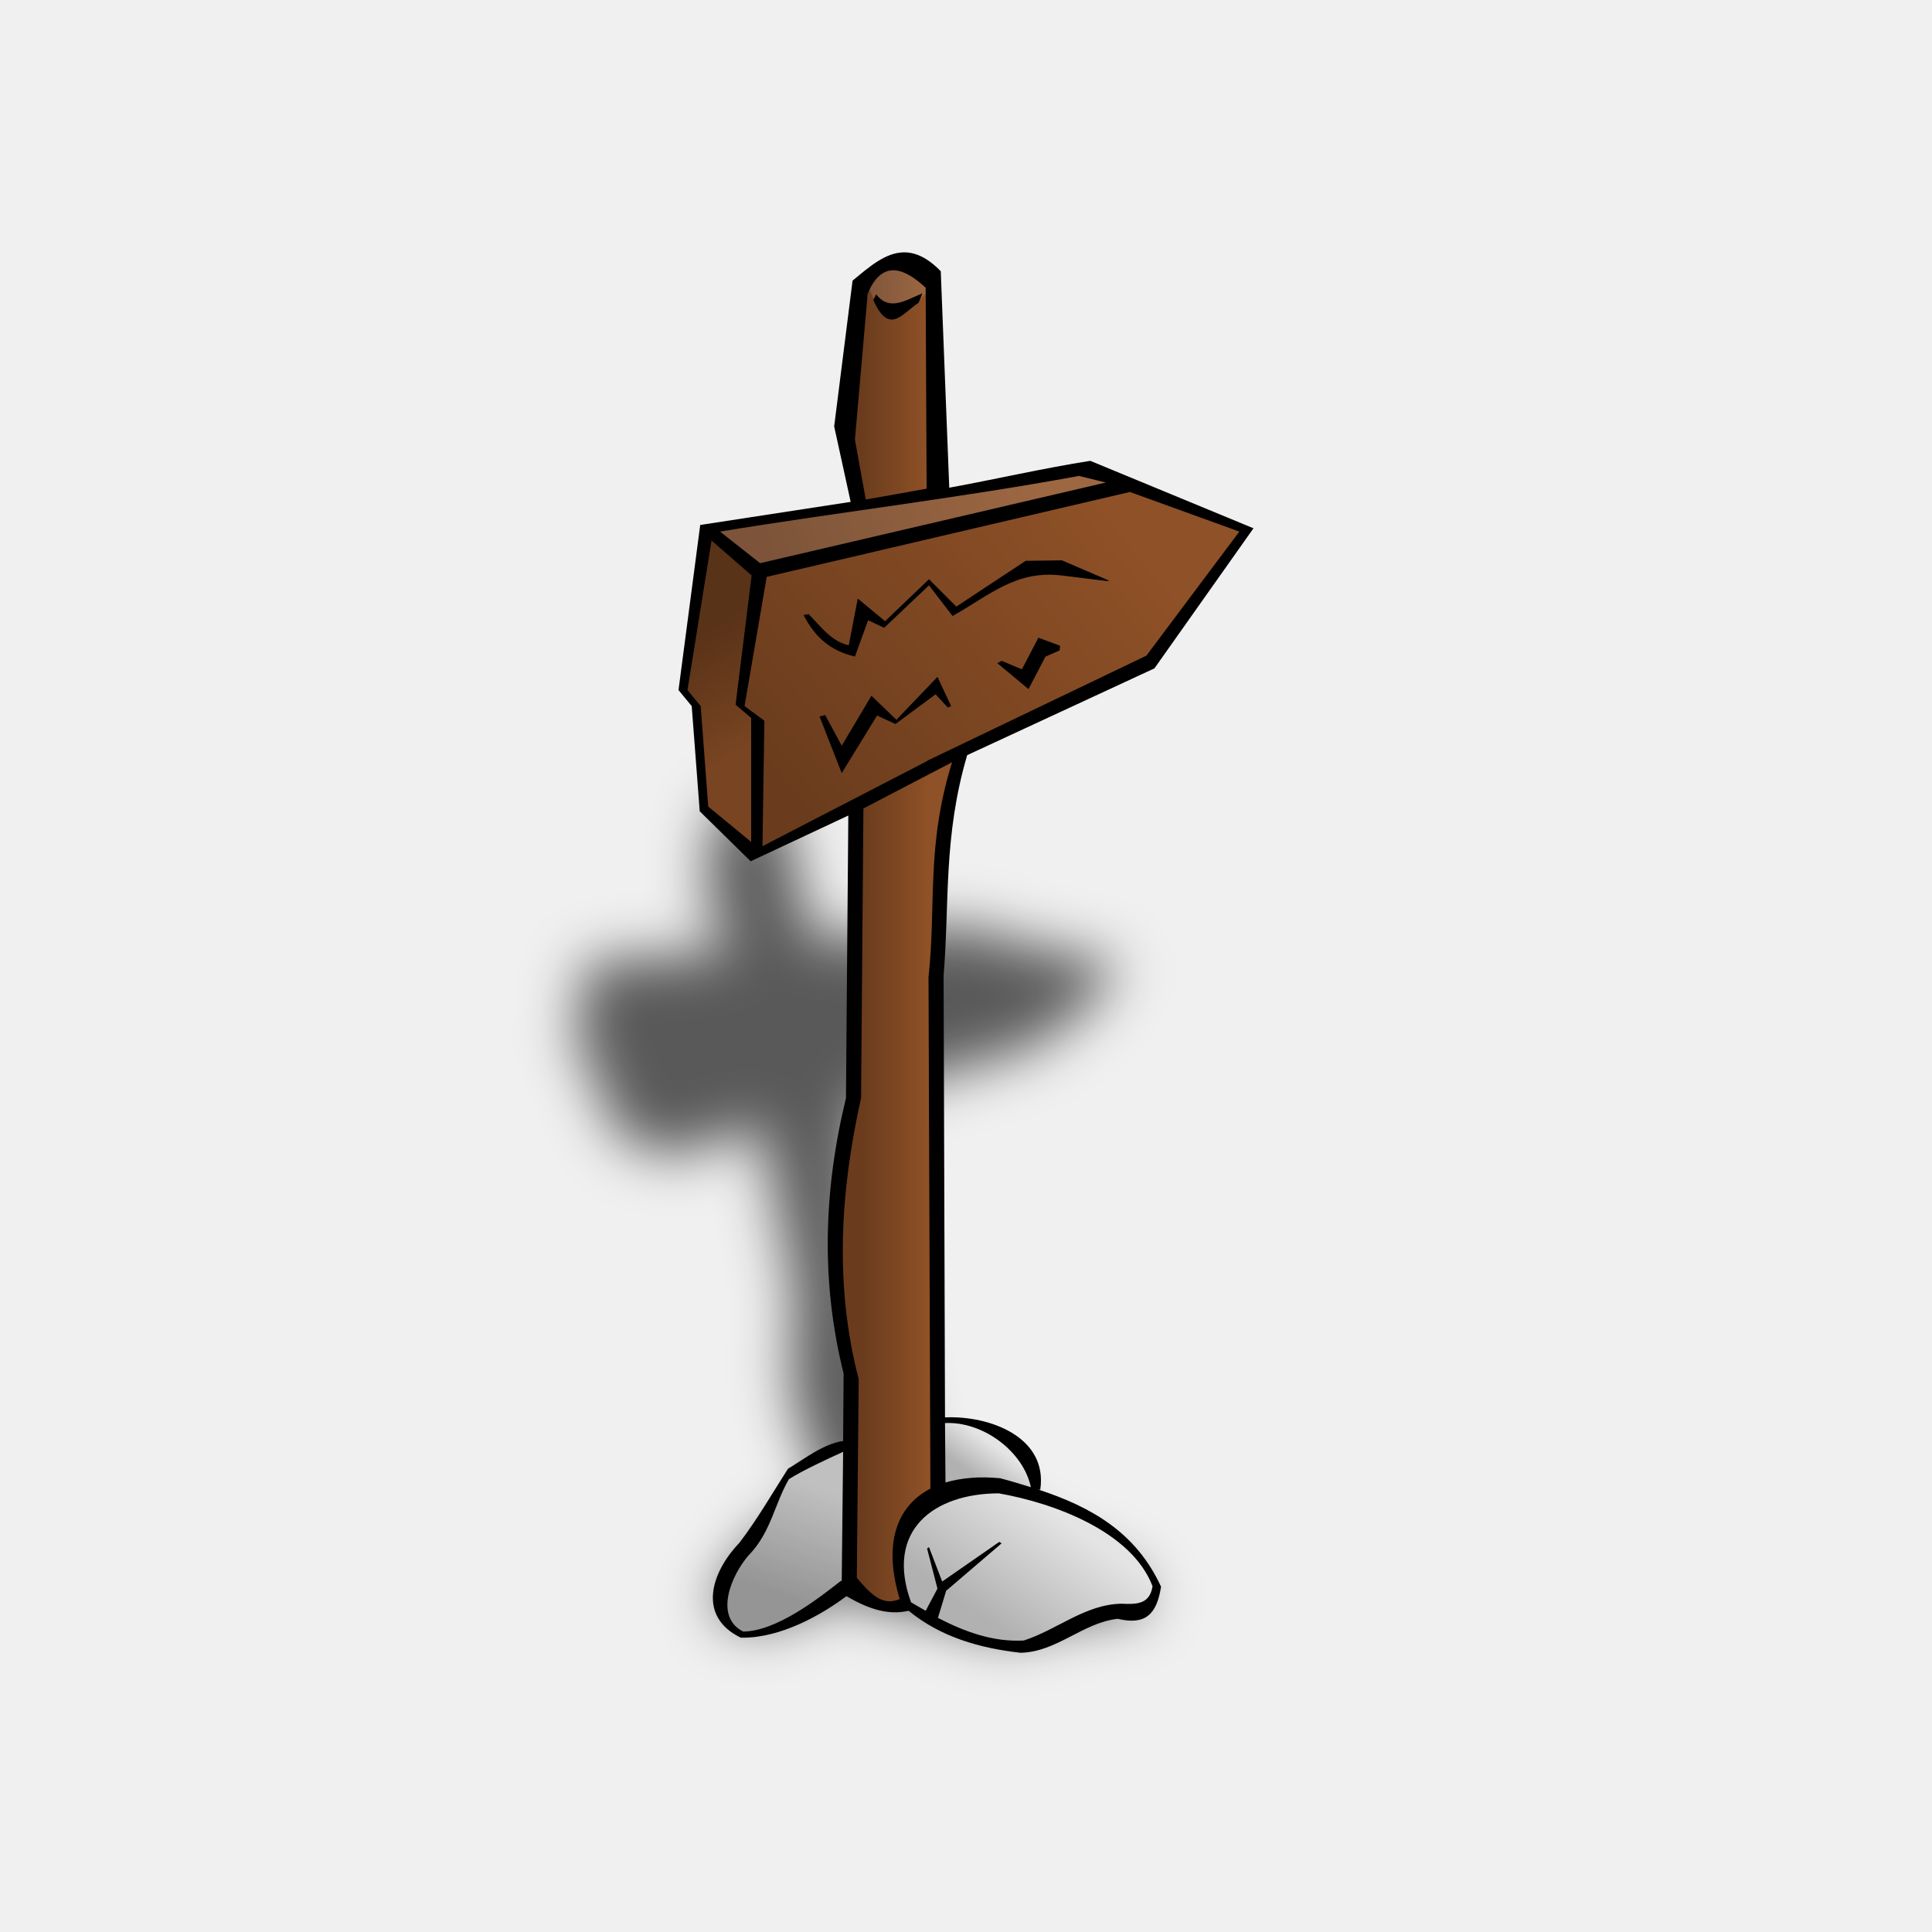
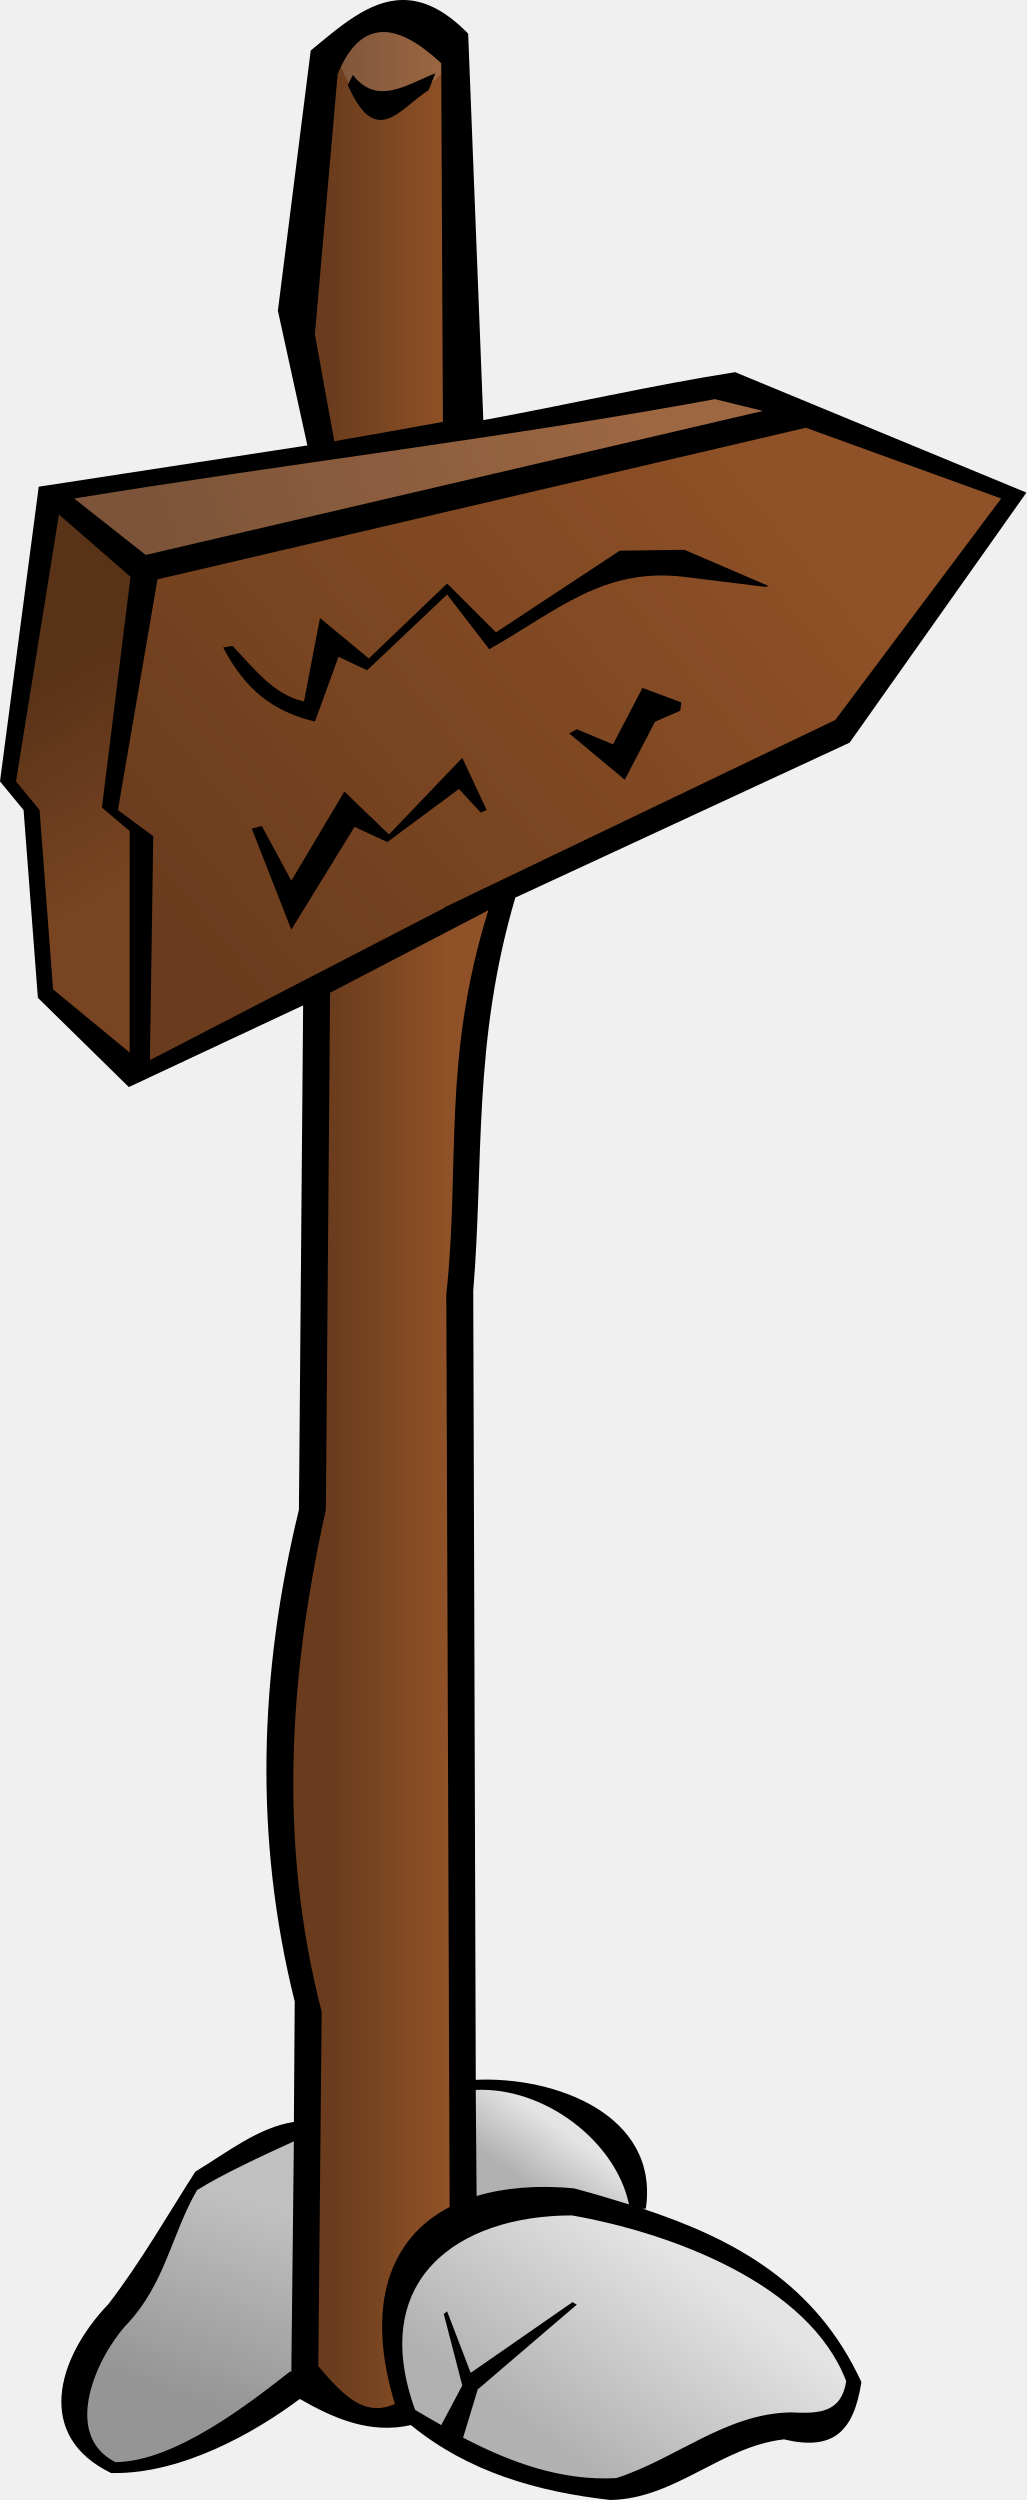
- <svg xmlns="http://www.w3.org/2000/svg" xmlns:xlink="http://www.w3.org/1999/xlink" width="128" height="128" id="svg2" version="1.0">
+ <svg xmlns="http://www.w3.org/2000/svg" xmlns:xlink="http://www.w3.org/1999/xlink" width="105.107" height="256" id="svg2" version="1.0">
  <defs id="defs4">
    <linearGradient id="linearGradient2320">
      <stop id="stop2322" offset="0" style="stop-color:#6a3c1d;stop-opacity:1;" />
      <stop id="stop2324" offset="1" style="stop-color:#8f5127;stop-opacity:1;" />
    </linearGradient>
    <linearGradient id="linearGradient2338">
      <stop id="stop2340" offset="0" style="stop-color:#b1b1b1;stop-opacity:1;" />
      <stop id="stop2342" offset="1" style="stop-color:#e4e4e4;stop-opacity:1;" />
    </linearGradient>
    <linearGradient xlink:href="#linearGradient2320" id="linearGradient2370" x1="57.119" y1="61.83" x2="61.522" y2="61.83" gradientUnits="userSpaceOnUse" />
    <linearGradient xlink:href="#linearGradient2320" id="linearGradient2374" x1="52.838" y1="53.207" x2="74.487" y2="35.228" gradientUnits="userSpaceOnUse" />
    <linearGradient xlink:href="#linearGradient2320" id="linearGradient2378" x1="51.37" y1="37.98" x2="68.861" y2="32.292" gradientUnits="userSpaceOnUse" />
    <linearGradient xlink:href="#linearGradient2320" id="linearGradient2382" x1="45.133" y1="42.811" x2="49.291" y2="49.66" gradientUnits="userSpaceOnUse" />
    <linearGradient xlink:href="#linearGradient2338" id="linearGradient2973" x1="51.86" y1="105.678" x2="54.428" y2="98.523" gradientUnits="userSpaceOnUse" />
    <linearGradient xlink:href="#linearGradient2338" id="linearGradient2975" x1="64.213" y1="97.545" x2="65.62" y2="95.588" gradientUnits="userSpaceOnUse" />
    <linearGradient xlink:href="#linearGradient2338" id="linearGradient2977" x1="65.62" y1="107.513" x2="70.451" y2="100.664" gradientUnits="userSpaceOnUse" />
    <filter id="filter3010" x="-0.118" width="1.236" y="-0.081" height="1.162">
      <feGaussianBlur stdDeviation="1.858" id="feGaussianBlur3012" />
    </filter>
  </defs>
-   <g id="layer2">
-     <path style="fill:#000000;fill-rule:evenodd;stroke:none;stroke-width:1px;stroke-linecap:butt;stroke-linejoin:miter;stroke-opacity:1;fill-opacity:0.627;filter:url(#filter3010)" d="M 48.846,53.178 C 45.77,54.24 47.58,56.853 46.904,58.661 C 45.41,60.308 51.184,63.286 46.185,63.088 C 43.559,63.791 37.395,62.746 38.555,65.486 C 38.831,67.134 37.36,69.232 38.979,70.581 C 40.542,72.413 39.185,74.962 42.962,76.096 C 45.091,77.402 47.86,75.031 50.451,74.745 C 51.034,78.838 52.375,82.949 52.71,87.03 C 52.179,89.874 52.309,92.846 53.481,95.737 C 55.266,98.729 54.872,101.839 55.658,104.884 C 56.347,107.068 61.598,106.387 64.13,107.826 C 68.153,109.145 70.427,106.654 74.054,106.95 C 78.152,106.83 74.982,104.201 72.748,103.514 C 69.658,102.693 67.142,101.908 65.822,99.957 C 63.298,98.98 59.729,99.623 60.491,97.266 C 59.328,91.231 57.536,85.187 57.011,79.156 C 56.952,77.063 56.826,74.903 57.135,72.874 C 60.451,71.53 64.458,70.733 67.953,69.515 C 70.609,68.237 73.647,65.391 74.097,63.869 C 70.729,63.093 67.207,62.529 64.069,61.397 C 60.814,61.401 57.624,62.038 54.381,62.263 C 52.935,61.507 53.442,59.145 52.821,57.755 C 52.007,56.358 53.248,54.248 50.827,53.384 C 50.192,53.223 49.504,53.126 48.846,53.178 z M 40.601,64.728 C 42.419,65.454 43.138,66.114 40.601,64.728 z M 54.645,100.069 C 50.881,100.622 49.687,102.732 48.3,104.64 C 45.709,106.075 48.826,108.613 51.84,107.25 C 54.925,106.5 56.401,105.128 55.185,103.04 C 55.005,102.049 54.825,101.059 54.645,100.069 z M 64.013,101.751 C 65.081,101.985 60.36,102.126 63.574,101.818 L 64.013,101.751 z M 58.967,104.591 C 59.537,105.687 59.056,106.048 58.967,104.591 z" id="path2981" />
-     <path style="fill:url(#linearGradient2370);fill-rule:evenodd;stroke:none;stroke-width:1px;stroke-linecap:butt;stroke-linejoin:miter;stroke-opacity:1" d="M 56.997,18.777 L 55.529,29.051 L 56.874,33.087 L 56.507,55.103 L 56.752,72.838 L 55.651,78.464 L 55.407,86.292 L 56.385,91.429 L 56.263,105.006 L 58.709,106.473 L 60.421,106.351 L 59.443,104.149 L 60.054,100.847 L 62.623,99.012 L 62.011,66.478 L 62.378,58.895 L 63.479,50.088 L 62.134,31.742 L 61.889,18.532 L 60.177,17.187 L 58.831,17.187 L 56.997,18.777 z" id="path2368" />
-     <path style="fill:url(#linearGradient2374);fill-rule:evenodd;stroke:none;stroke-width:1px;stroke-linecap:butt;stroke-linejoin:miter;stroke-opacity:1" d="M 49.78,56.448 L 50.392,47.887 L 49.046,46.664 L 50.147,37.98 L 74.365,32.109 L 82.682,35.289 L 76.199,43.973 L 49.78,56.448 z" id="path2372" />
-     <path style="fill:url(#linearGradient2378);fill-rule:evenodd;stroke:none;stroke-width:1px;stroke-linecap:butt;stroke-linejoin:miter;stroke-opacity:1" d="M 50.27,37.98 L 46.723,35.044 L 72.408,30.763 L 74.854,32.353 L 50.27,37.98 z" id="path2376" />
-     <path style="fill:url(#linearGradient2382);fill-rule:evenodd;stroke:none;stroke-width:1px;stroke-linecap:butt;stroke-linejoin:miter;stroke-opacity:1" d="M 50.147,38.102 L 46.723,34.8 L 45.133,45.685 L 46.111,46.664 L 46.6,53.391 L 50.025,56.693 L 50.392,47.887 L 49.169,46.786 L 50.147,38.102 z" id="path2380" />
-     <path id="path2384" d="M 50.147,38.102 L 46.723,34.8 L 45.133,45.685 L 46.111,46.664 L 46.6,53.391 L 50.025,56.693 L 50.392,47.887 L 49.169,46.786 L 50.147,38.102 z" style="fill:#000000;fill-rule:evenodd;stroke:none;stroke-width:1px;stroke-linecap:butt;stroke-linejoin:miter;stroke-opacity:1;fill-opacity:0.157" />
-     <path id="path2963" d="M 50.27,37.98 L 46.723,35.044 L 72.408,30.763 L 74.854,32.353 L 50.27,37.98 z" style="fill:#ffffff;fill-rule:evenodd;stroke:none;stroke-width:1px;stroke-linecap:butt;stroke-linejoin:miter;stroke-opacity:1;fill-opacity:0.125" />
-     <path style="fill:#ffffff;fill-rule:evenodd;stroke:none;stroke-width:1px;stroke-linecap:butt;stroke-linejoin:miter;stroke-opacity:1;fill-opacity:0.125" d="M 58.709,17.309 L 57.241,18.41 L 58.097,20.245 L 59.076,20.856 L 61.033,19.755 L 62.134,18.655 L 61.4,17.798 L 58.709,17.309 z" id="path2965" />
-     <path style="fill:url(#linearGradient2977);fill-rule:evenodd;stroke:none;stroke-width:1px;stroke-linecap:butt;stroke-linejoin:miter;stroke-opacity:1" d="M 60.177,106.473 L 59.565,103.66 L 59.932,100.725 L 62.623,99.012 L 65.803,98.523 L 68.738,98.89 L 71.918,100.358 L 73.875,101.459 L 75.343,103.171 L 76.566,104.516 L 76.444,106.229 L 75.099,107.085 L 72.041,106.963 L 68.738,109.164 L 64.58,108.797 L 60.177,106.473 z" id="path2967" />
-     <path style="fill:url(#linearGradient2975);fill-rule:evenodd;stroke:none;stroke-width:1px;stroke-linecap:butt;stroke-linejoin:miter;stroke-opacity:1" d="M 62.256,98.279 L 62.134,93.998 L 64.458,94.12 L 67.393,95.343 L 68.249,96.811 L 69.105,99.135 L 65.191,98.401 L 62.378,99.135 L 62.256,98.279 z" id="path2969" />
-     <path style="fill:url(#linearGradient2973);fill-rule:evenodd;stroke:none;stroke-width:1px;stroke-linecap:butt;stroke-linejoin:miter;stroke-opacity:1" d="M 56.14,95.588 L 52.349,97.422 L 51.126,99.502 L 49.169,102.804 L 47.579,105.862 L 48.068,107.452 L 49.169,108.186 L 51.493,107.941 L 56.14,105.006 L 56.14,95.588 z" id="path2971" />
-     <path id="path2979" d="M 56.14,95.588 L 52.349,97.422 L 51.126,99.502 L 49.169,102.804 L 47.579,105.862 L 48.068,107.452 L 49.169,108.186 L 51.493,107.941 L 56.14,105.006 L 56.14,95.588 z" style="fill:#000000;fill-rule:evenodd;stroke:none;stroke-width:1px;stroke-linecap:butt;stroke-linejoin:miter;stroke-opacity:1;fill-opacity:0.157" />
-   </g>
-   <g id="layer1">
-     <path style="fill:#000000;fill-opacity:1;fill-rule:evenodd;stroke:none;stroke-width:1px;stroke-linecap:butt;stroke-linejoin:miter;stroke-opacity:1" d="M 59.891,16.719 C 58.653,16.727 57.574,17.697 56.484,18.594 L 55.266,28.25 L 56.359,33.25 L 46.391,34.781 L 44.953,45.719 L 45.828,46.781 L 46.359,53.75 L 49.734,57.062 L 56.203,54.031 L 56.047,72.75 C 54.566,78.833 54.373,84.917 55.891,91 L 55.859,95.469 C 54.55,95.662 53.331,96.633 52.203,97.312 C 51.171,98.925 50.174,100.666 48.984,102.219 C 47.026,104.269 46.255,107.138 49.078,108.5 L 49.109,108.5 L 49.172,108.5 C 51.703,108.523 54.398,107.012 56.078,105.75 C 57.376,106.495 58.708,107.057 60.203,106.719 C 62.322,108.455 64.887,109.191 67.609,109.5 C 70.016,109.453 71.722,107.511 74.047,107.25 C 75.898,107.691 76.636,106.946 76.922,105.125 C 75.249,101.488 72.252,99.824 68.797,98.688 L 68.922,98.688 C 69.429,95.196 65.549,93.773 62.609,93.906 L 62.516,64.625 C 62.915,59.823 62.489,55.429 64.078,50.031 L 76.484,44.281 L 83.047,35 L 72.234,30.531 C 69.191,31.007 65.944,31.754 62.891,32.312 L 62.328,17.969 C 61.432,17.05 60.633,16.714 59.891,16.719 z M 59.172,17.906 C 59.824,17.901 60.544,18.341 61.328,19.062 L 61.391,32.375 C 60.455,32.545 60.453,32.545 59.484,32.719 C 58.731,32.854 58.109,32.96 57.359,33.094 L 56.641,29.125 L 57.484,19.469 C 57.936,18.364 58.52,17.912 59.172,17.906 z M 61.109,19.438 C 60.049,19.855 58.949,20.663 58.047,19.5 L 57.859,19.875 C 58.912,22.269 59.789,20.741 60.859,20.062 L 61.109,19.438 z M 71.484,31.531 L 73.266,31.969 L 50.359,37.312 L 47.703,35.219 C 55.596,33.924 63.62,32.984 71.484,31.531 z M 74.859,32.594 L 82.109,35.219 L 75.953,43.438 L 61.484,50.375 L 61.453,50.375 L 61.453,50.406 L 50.516,56.062 L 50.641,47.75 L 49.328,46.781 L 50.797,38.219 L 74.859,32.594 z M 47.141,35.812 L 49.797,38.125 L 48.734,46.688 L 49.766,47.562 L 49.766,55.781 L 46.922,53.438 L 46.422,46.781 L 45.547,45.719 L 47.141,35.812 z M 70.203,37.125 L 67.953,37.156 L 63.359,40.188 L 61.547,38.375 L 58.641,41.156 L 56.828,39.656 L 56.234,42.75 C 55.099,42.513 54.344,41.478 53.578,40.688 L 53.234,40.75 C 54.05,42.303 55.059,43.115 56.641,43.5 L 57.516,41.094 L 58.578,41.594 L 61.547,38.781 L 63.109,40.812 C 65.614,39.4 67.318,37.772 70.328,38.125 L 73.359,38.5 L 73.484,38.469 L 70.359,37.125 L 70.266,37.125 L 70.203,37.125 z M 68.797,42.25 L 67.703,44.344 L 66.359,43.781 L 66.078,43.938 L 68.141,45.656 L 69.266,43.5 L 70.203,43.094 L 70.234,42.781 L 68.797,42.25 z M 62.109,44.844 L 59.391,47.688 L 57.734,46.094 L 55.766,49.406 L 54.672,47.375 L 54.297,47.469 L 55.766,51.219 L 58.109,47.406 L 59.328,47.969 L 61.984,46 L 62.797,46.875 L 63.016,46.781 L 62.109,44.844 z M 63.078,50.5 C 61.347,56.055 62.039,60 61.516,64.75 L 61.641,98.625 C 59.383,99.795 58.505,102.318 59.609,105.938 C 58.526,106.409 57.78,105.741 56.766,104.531 L 56.891,91.375 C 55.282,85.166 55.663,78.959 57.047,72.75 L 57.203,53.562 L 63.078,50.5 z M 62.609,94.281 C 65.143,94.164 67.802,96.169 68.297,98.531 C 67.631,98.324 66.956,98.12 66.266,97.938 C 64.886,97.802 63.662,97.915 62.641,98.219 L 62.609,94.281 z M 55.859,96.188 L 55.766,104.781 L 55.734,104.719 C 54.218,105.908 51.433,108.084 49.234,108.094 C 47.287,107.103 48.454,104.344 49.609,103.031 L 49.641,103 L 49.672,102.969 C 51.088,101.461 51.324,99.622 52.266,98 C 53.168,97.423 54.818,96.662 55.859,96.188 z M 66.172,98.938 C 69.824,99.579 74.982,101.466 76.359,105.094 C 76.172,106.266 75.356,106.303 74.297,106.25 C 71.888,106.294 70.053,107.97 67.828,108.688 C 65.792,108.8 63.904,108.105 62.141,107.188 L 62.672,105.438 L 62.672,105.406 L 66.359,102.25 L 66.203,102.156 L 62.422,104.781 L 61.547,102.5 L 61.422,102.594 L 62.109,105.25 L 61.328,106.719 C 60.999,106.533 60.682,106.349 60.359,106.156 C 58.618,101.366 61.885,98.948 66.172,98.938 z" id="path2316" />
+   <g id="g897" transform="matrix(2.759177,0,0,2.759177,-124.0336,-46.12982)">
+     <path id="path2981" d="m 48.846,53.178 c -3.076,1.062 -1.266,3.675 -1.942,5.482 -1.494,1.647 4.28,4.625 -0.719,4.427 -2.627,0.703 -8.79,-0.342 -7.631,2.398 0.277,1.648 -1.195,3.746 0.425,5.095 1.563,1.832 0.205,4.381 3.982,5.515 2.13,1.306 4.898,-1.064 7.49,-1.351 0.583,4.093 1.924,8.204 2.258,12.285 -0.53,2.844 -0.4,5.816 0.772,8.707 1.785,2.992 1.39,6.102 2.176,9.147 0.689,2.184 5.941,1.503 8.472,2.942 4.024,1.318 6.298,-1.172 9.924,-0.876 4.099,-0.12 0.928,-2.749 -1.306,-3.436 -3.09,-0.821 -5.606,-1.606 -6.926,-3.557 -2.524,-0.977 -6.093,-0.333 -5.331,-2.69 -1.164,-6.035 -2.956,-12.079 -3.48,-18.11 -0.059,-2.093 -0.185,-4.254 0.124,-6.282 3.316,-1.345 7.323,-2.142 10.818,-3.359 2.656,-1.278 5.694,-4.124 6.144,-5.646 -3.368,-0.775 -6.89,-1.34 -10.028,-2.472 -3.256,0.004 -6.445,0.641 -9.688,0.866 -1.446,-0.756 -0.939,-3.118 -1.56,-4.507 -0.814,-1.397 0.427,-3.507 -1.994,-4.372 -0.635,-0.16 -1.324,-0.257 -1.981,-0.205 z m -8.246,11.55 c 1.818,0.726 2.537,1.386 0,0 z m 14.045,35.341 c -3.765,0.554 -4.958,2.663 -6.345,4.572 -2.591,1.435 0.526,3.973 3.54,2.609 3.086,-0.749 4.562,-2.122 3.345,-4.21 -0.18,-0.99 -0.36,-1.981 -0.54,-2.971 z m 9.368,1.682 c 1.068,0.234 -3.653,0.375 -0.44,0.068 z m -5.046,2.841 c 0.57,1.096 0.089,1.457 0,0 z" style="display:none;fill:#000000;fill-opacity:0.627;fill-rule:evenodd;stroke:none;stroke-width:1px;stroke-linecap:butt;stroke-linejoin:miter;stroke-opacity:1;filter:url(#filter3010)" />
+     <g id="g868">
+       <path style="fill:url(#linearGradient2370);fill-rule:evenodd;stroke:none;stroke-width:1px;stroke-linecap:butt;stroke-linejoin:miter;stroke-opacity:1" d="m 56.997,18.777 -1.468,10.274 1.345,4.036 -0.367,22.016 0.245,17.735 -1.101,5.626 -0.245,7.828 0.978,5.137 -0.122,13.576 2.446,1.468 1.712,-0.122 -0.978,-2.202 0.612,-3.302 2.569,-1.835 -0.612,-32.535 0.367,-7.583 1.101,-8.806 -1.345,-18.347 -0.245,-13.21 -1.712,-1.345 h -1.345 z" id="path2368" />
+       <path style="fill:url(#linearGradient2374);fill-rule:evenodd;stroke:none;stroke-width:1px;stroke-linecap:butt;stroke-linejoin:miter;stroke-opacity:1" d="m 49.78,56.448 0.612,-8.562 -1.345,-1.223 1.101,-8.684 24.217,-5.871 8.317,3.18 -6.482,8.684 z" id="path2372" />
+       <path style="fill:url(#linearGradient2378);fill-rule:evenodd;stroke:none;stroke-width:1px;stroke-linecap:butt;stroke-linejoin:miter;stroke-opacity:1" d="m 50.27,37.98 -3.547,-2.935 25.685,-4.281 2.446,1.59 z" id="path2376" />
+       <path style="fill:url(#linearGradient2382);fill-rule:evenodd;stroke:none;stroke-width:1px;stroke-linecap:butt;stroke-linejoin:miter;stroke-opacity:1" d="m 50.147,38.102 -3.425,-3.302 -1.59,10.886 0.978,0.978 0.489,6.727 3.425,3.302 0.367,-8.806 -1.223,-1.101 z" id="path2380" />
+       <path id="path2384" d="m 50.147,38.102 -3.425,-3.302 -1.59,10.886 0.978,0.978 0.489,6.727 3.425,3.302 0.367,-8.806 -1.223,-1.101 z" style="fill:#000000;fill-opacity:0.157;fill-rule:evenodd;stroke:none;stroke-width:1px;stroke-linecap:butt;stroke-linejoin:miter;stroke-opacity:1" />
+       <path id="path2963" d="m 50.27,37.98 -3.547,-2.935 25.685,-4.281 2.446,1.59 z" style="fill:#ffffff;fill-opacity:0.125;fill-rule:evenodd;stroke:none;stroke-width:1px;stroke-linecap:butt;stroke-linejoin:miter;stroke-opacity:1" />
+       <path style="fill:#ffffff;fill-opacity:0.125;fill-rule:evenodd;stroke:none;stroke-width:1px;stroke-linecap:butt;stroke-linejoin:miter;stroke-opacity:1" d="m 58.709,17.309 -1.468,1.101 0.856,1.835 0.978,0.612 1.957,-1.101 1.101,-1.101 -0.734,-0.856 z" id="path2965" />
+       <path style="fill:url(#linearGradient2977);fill-rule:evenodd;stroke:none;stroke-width:1px;stroke-linecap:butt;stroke-linejoin:miter;stroke-opacity:1" d="m 60.177,106.473 -0.612,-2.813 0.367,-2.935 2.691,-1.712 3.18,-0.489 2.935,0.367 3.18,1.468 1.957,1.101 1.468,1.712 1.223,1.345 -0.122,1.712 -1.345,0.856 -3.058,-0.122 -3.302,2.202 -4.159,-0.367 z" id="path2967" />
+       <path style="fill:url(#linearGradient2975);fill-rule:evenodd;stroke:none;stroke-width:1px;stroke-linecap:butt;stroke-linejoin:miter;stroke-opacity:1" d="m 62.256,98.279 -0.122,-4.281 2.324,0.122 2.935,1.223 0.856,1.468 0.856,2.324 -3.914,-0.734 -2.813,0.734 z" id="path2969" />
+       <path style="fill:url(#linearGradient2973);fill-rule:evenodd;stroke:none;stroke-width:1px;stroke-linecap:butt;stroke-linejoin:miter;stroke-opacity:1" d="m 56.14,95.588 -3.792,1.835 -1.223,2.079 -1.957,3.302 -1.59,3.058 0.489,1.59 1.101,0.734 2.324,-0.245 4.648,-2.935 z" id="path2971" />
+       <path id="path2979" d="m 56.14,95.588 -3.792,1.835 -1.223,2.079 -1.957,3.302 -1.59,3.058 0.489,1.59 1.101,0.734 2.324,-0.245 4.648,-2.935 z" style="fill:#000000;fill-opacity:0.157;fill-rule:evenodd;stroke:none;stroke-width:1px;stroke-linecap:butt;stroke-linejoin:miter;stroke-opacity:1" />
+     </g>
+     <path id="path2316" d="m 59.891,16.719 c -1.238,0.009 -2.317,0.979 -3.406,1.875 l -1.219,9.656 1.094,5 -9.969,1.531 -1.438,10.938 0.875,1.062 0.531,6.969 3.375,3.312 6.469,-3.031 L 56.047,72.75 C 54.566,78.833 54.373,84.917 55.891,91 l -0.031,4.469 c -1.31,0.193 -2.528,1.165 -3.656,1.844 -1.032,1.613 -2.029,3.353 -3.219,4.906 -1.958,2.05 -2.729,4.919 0.094,6.281 h 0.031 0.062 c 2.531,0.023 5.226,-1.488 6.906,-2.75 1.298,0.745 2.63,1.307 4.125,0.969 2.118,1.736 4.684,2.473 7.406,2.781 2.407,-0.047 4.113,-1.989 6.438,-2.25 1.852,0.441 2.59,-0.304 2.875,-2.125 -1.673,-3.637 -4.67,-5.301 -8.125,-6.438 h 0.125 c 0.507,-3.491 -3.373,-4.915 -6.312,-4.781 L 62.516,64.625 c 0.399,-4.802 -0.027,-9.196 1.562,-14.594 l 12.406,-5.75 6.562,-9.281 -10.812,-4.469 c -3.043,0.476 -6.29,1.223 -9.344,1.781 l -0.562,-14.344 c -0.897,-0.918 -1.695,-1.255 -2.438,-1.25 z m -0.719,1.188 c 0.652,-0.006 1.372,0.435 2.156,1.156 l 0.062,13.312 c -0.935,0.17 -0.938,0.17 -1.906,0.344 -0.753,0.135 -1.376,0.242 -2.125,0.375 l -0.719,-3.969 0.844,-9.656 c 0.452,-1.105 1.036,-1.557 1.688,-1.562 z m 1.938,1.531 c -1.06,0.417 -2.16,1.225 -3.062,0.062 l -0.188,0.375 c 1.053,2.394 1.929,0.866 3,0.188 z m 10.375,12.094 1.781,0.438 -22.906,5.344 -2.656,-2.094 c 7.893,-1.295 15.917,-2.235 23.781,-3.688 z m 3.375,1.062 7.25,2.625 -6.156,8.219 -14.469,6.938 h -0.031 v 0.031 l -10.938,5.656 0.125,-8.312 -1.312,-0.969 1.469,-8.562 z m -27.719,3.219 2.656,2.312 -1.062,8.562 1.031,0.875 v 8.219 l -2.844,-2.344 -0.5,-6.656 -0.875,-1.062 z m 23.062,1.312 -2.25,0.031 -4.594,3.031 -1.812,-1.812 -2.906,2.781 -1.812,-1.5 -0.594,3.094 c -1.136,-0.237 -1.89,-1.272 -2.656,-2.062 l -0.344,0.062 c 0.816,1.553 1.824,2.365 3.406,2.75 l 0.875,-2.406 1.062,0.5 2.969,-2.812 1.562,2.031 c 2.505,-1.412 4.209,-3.04 7.219,-2.688 l 3.031,0.375 0.125,-0.031 -3.125,-1.344 h -0.094 z m -1.406,5.125 -1.094,2.094 -1.344,-0.562 -0.281,0.156 2.062,1.719 1.125,-2.156 0.938,-0.406 0.031,-0.312 z m -6.688,2.594 -2.719,2.844 -1.656,-1.594 -1.969,3.312 -1.094,-2.031 -0.375,0.094 1.469,3.75 2.344,-3.812 1.219,0.562 2.656,-1.969 0.812,0.875 0.219,-0.094 z M 63.078,50.5 c -1.731,5.555 -1.039,9.5 -1.562,14.25 l 0.125,33.875 c -2.258,1.17 -3.136,3.693 -2.031,7.312 -1.084,0.471 -1.829,-0.196 -2.844,-1.406 l 0.125,-13.156 C 55.282,85.166 55.663,78.959 57.047,72.75 l 0.156,-19.188 z m -0.469,43.781 c 2.533,-0.117 5.192,1.888 5.688,4.25 -0.666,-0.207 -1.341,-0.411 -2.031,-0.594 -1.38,-0.136 -2.604,-0.022 -3.625,0.281 z m -6.75,1.906 -0.094,8.594 -0.031,-0.062 c -1.516,1.189 -4.301,3.366 -6.5,3.375 -1.947,-0.99 -0.78,-3.75 0.375,-5.062 l 0.031,-0.031 0.031,-0.031 c 1.416,-1.508 1.652,-3.346 2.594,-4.969 0.903,-0.577 2.553,-1.338 3.594,-1.812 z m 10.312,2.75 c 3.652,0.641 8.81,2.528 10.188,6.156 -0.187,1.173 -1.003,1.209 -2.062,1.156 -2.409,0.044 -4.244,1.72 -6.469,2.438 -2.036,0.113 -3.924,-0.582 -5.688,-1.5 l 0.531,-1.75 v -0.031 l 3.688,-3.156 -0.156,-0.094 -3.781,2.625 -0.875,-2.281 -0.125,0.094 0.688,2.656 -0.781,1.469 c -0.329,-0.186 -0.646,-0.37 -0.969,-0.562 -1.742,-4.79 1.526,-7.209 5.812,-7.219 z" style="fill:#000000;fill-opacity:1;fill-rule:evenodd;stroke:none;stroke-width:1px;stroke-linecap:butt;stroke-linejoin:miter;stroke-opacity:1" />
  </g>
</svg>
